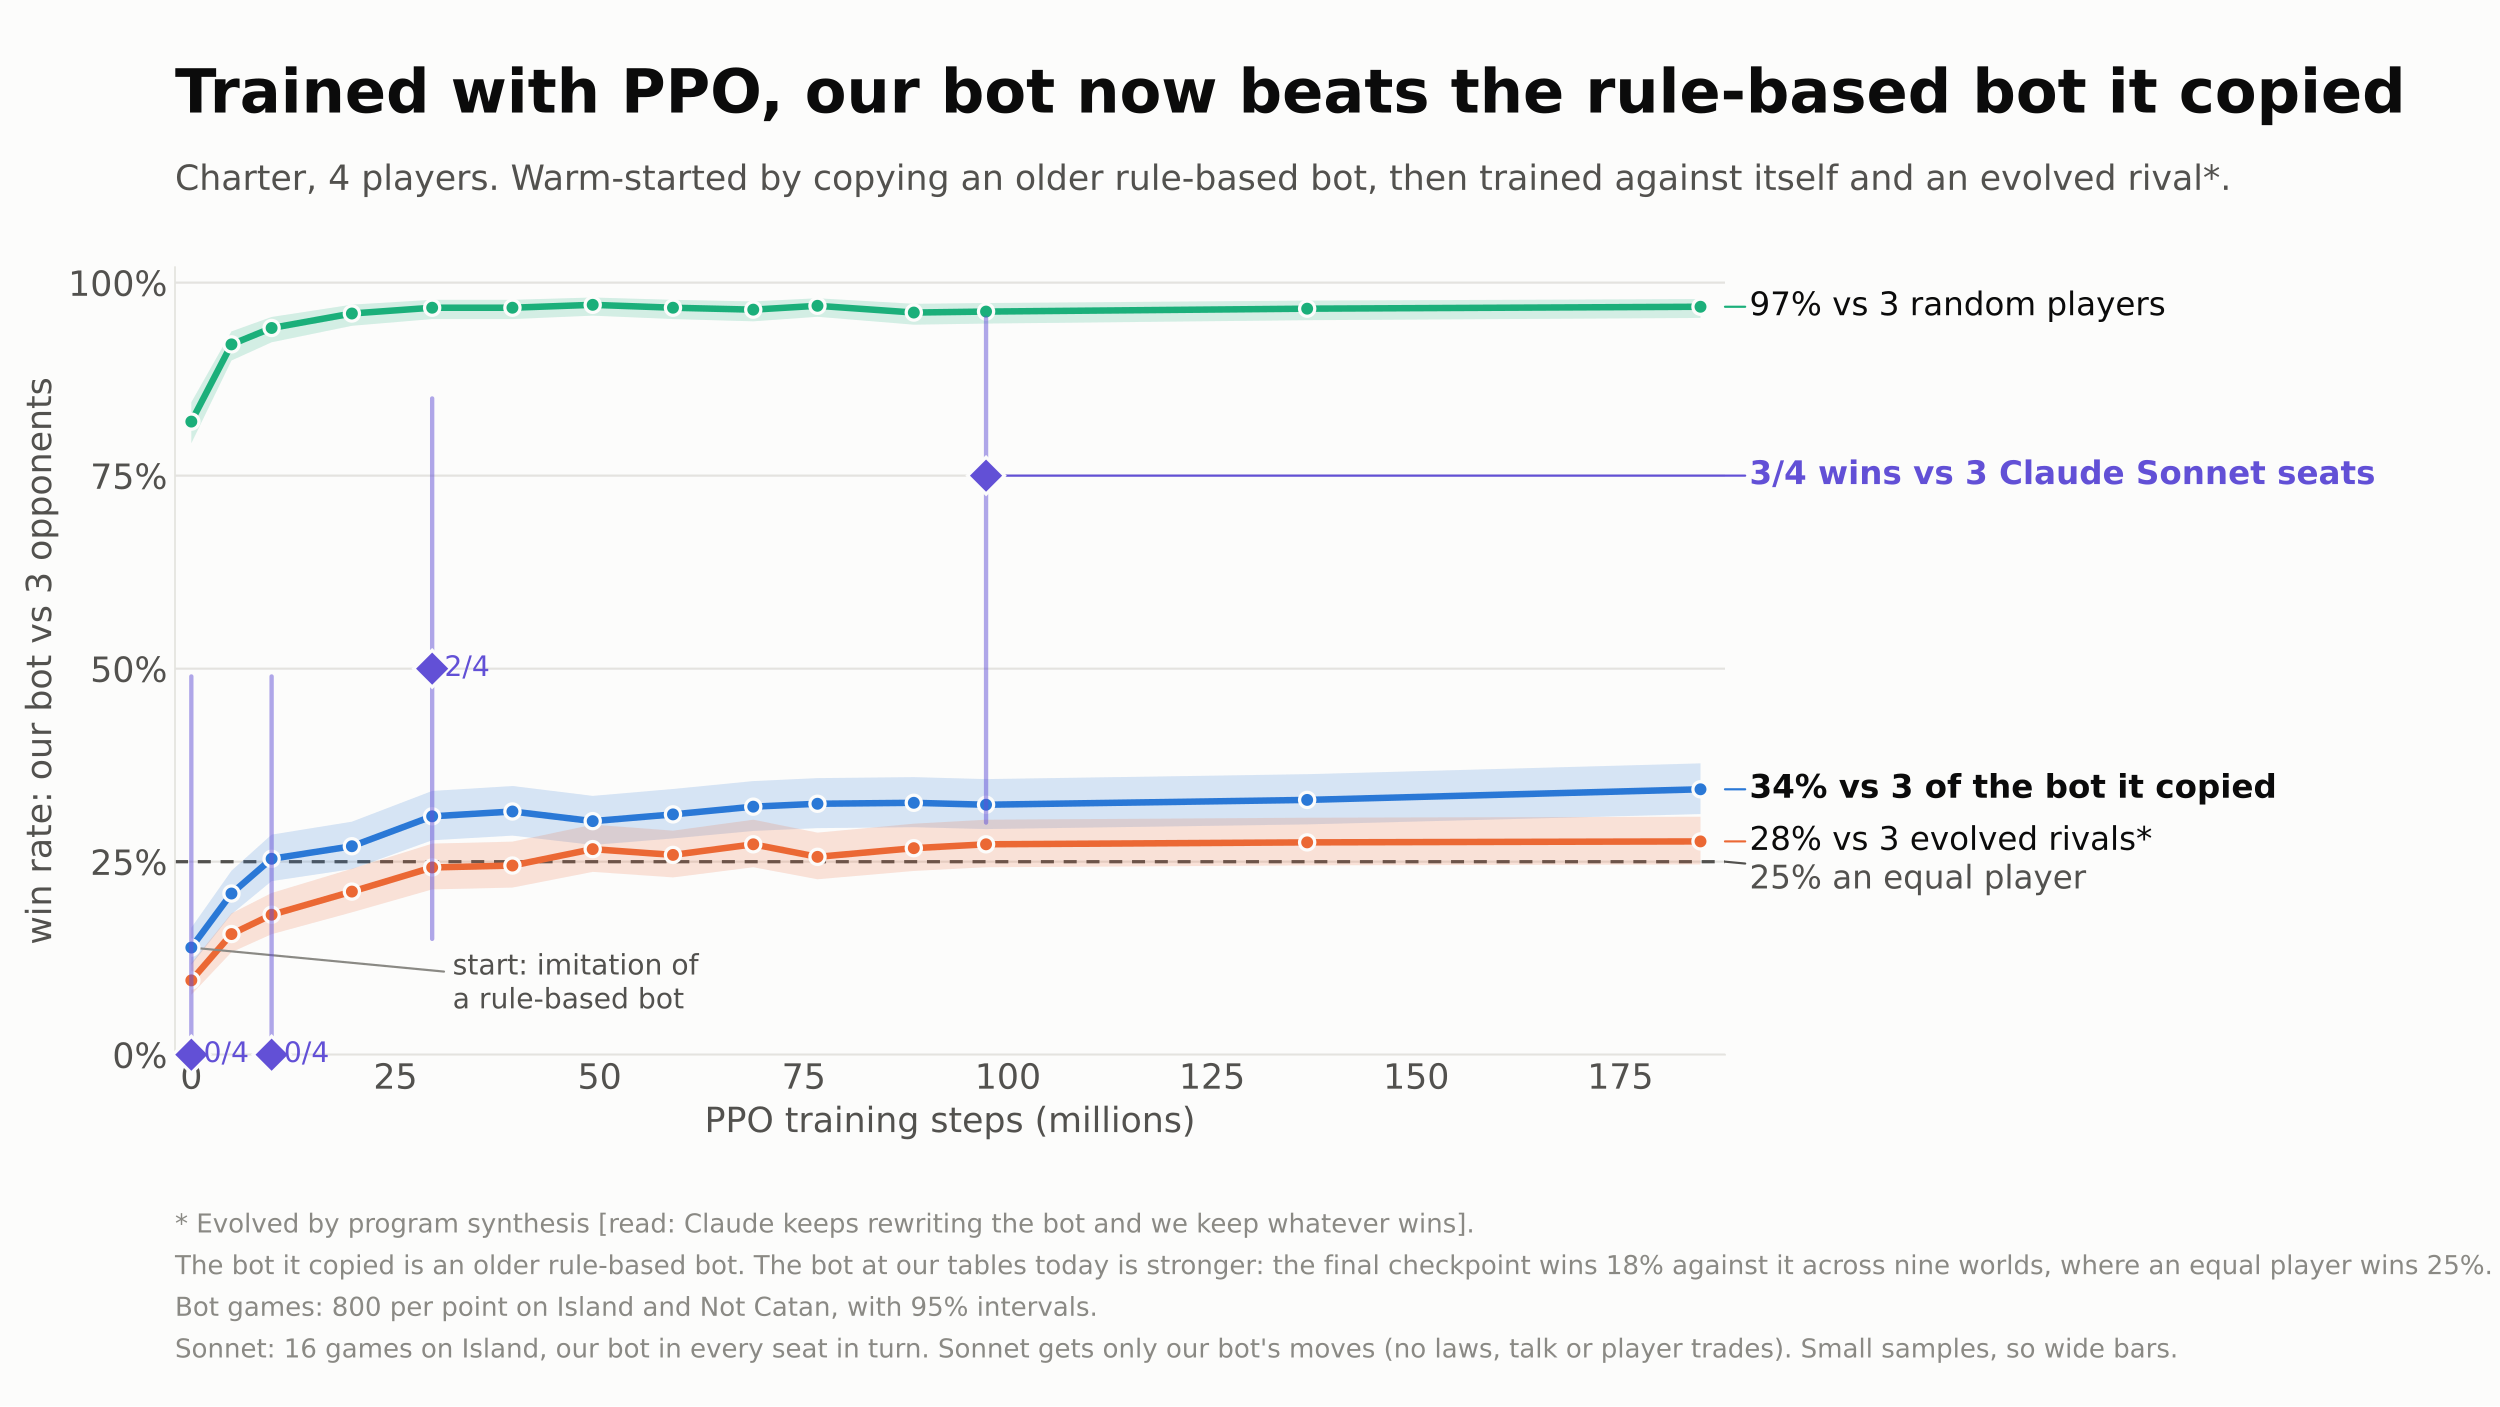
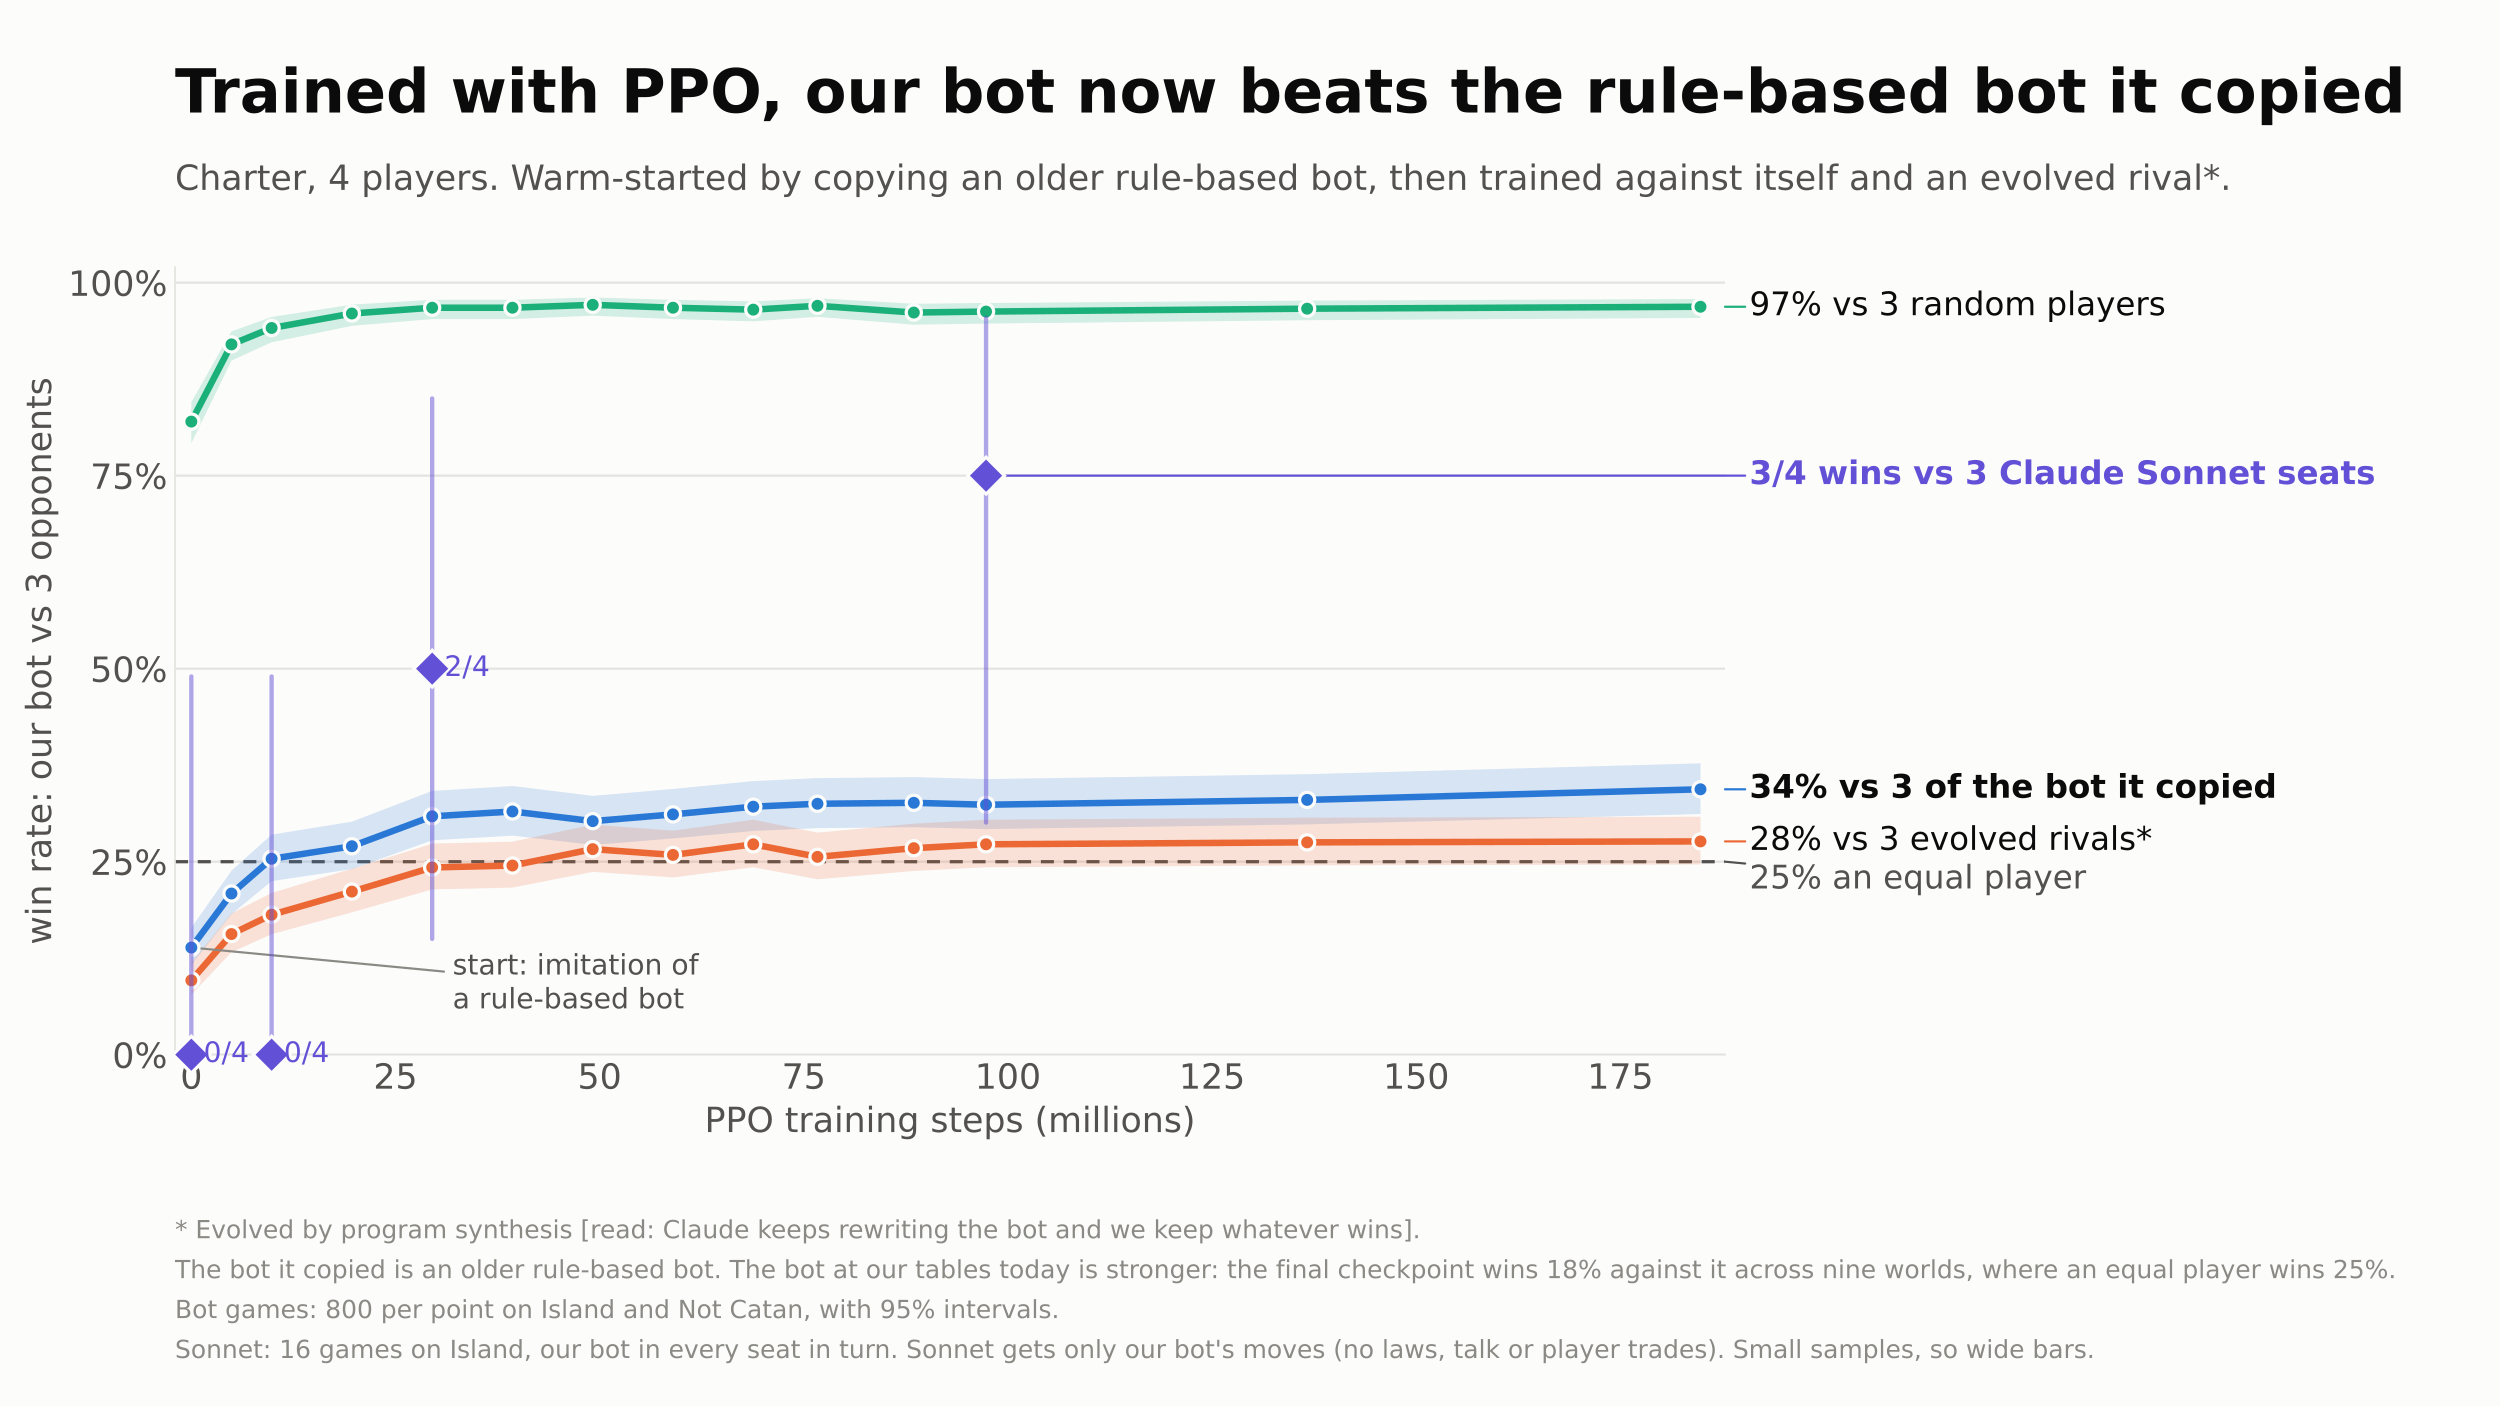
<svg xmlns="http://www.w3.org/2000/svg" xmlns:xlink="http://www.w3.org/1999/xlink" width="1152pt" height="648pt" viewBox="0 0 1152 648" version="1.1">
  <defs>
    <style type="text/css">*{stroke-linejoin: round; stroke-linecap: butt}</style>
  </defs>
  <g id="figure_1">
    <g id="patch_1">
      <path d="M 0 648  L 1152 648  L 1152 0  L 0 0  z " style="fill: #fcfcfb" />
    </g>
    <g id="axes_1">
      <g id="patch_2">
        <path d="M 80.64 486  L 794.88 486  L 794.88 123.12  L 80.64 123.12  z " style="fill: #fcfcfb" />
      </g>
      <g id="matplotlib.axis_1">
        <g id="xtick_1">
          <g id="line2d_1" />
          <g id="text_1">
            <text style="font-size: 16px; font-family: 'DejaVu Sans'; text-anchor: middle; fill: #52514e" x="88.166" y="501.656" transform="rotate(-0 88.16578 501.6562)">0</text>
          </g>
        </g>
        <g id="xtick_2">
          <g id="line2d_2" />
          <g id="text_2">
            <text style="font-size: 16px; font-family: 'DejaVu Sans'; text-anchor: middle; fill: #52514e" x="182.238" y="501.656" transform="rotate(-0 182.238 501.6562)">25</text>
          </g>
        </g>
        <g id="xtick_3">
          <g id="line2d_3" />
          <g id="text_3">
            <text style="font-size: 16px; font-family: 'DejaVu Sans'; text-anchor: middle; fill: #52514e" x="276.31" y="501.656" transform="rotate(-0 276.3103 501.6562)">50</text>
          </g>
        </g>
        <g id="xtick_4">
          <g id="line2d_4" />
          <g id="text_4">
            <text style="font-size: 16px; font-family: 'DejaVu Sans'; text-anchor: middle; fill: #52514e" x="370.383" y="501.656" transform="rotate(-0 370.3826 501.6562)">75</text>
          </g>
        </g>
        <g id="xtick_5">
          <g id="line2d_5" />
          <g id="text_5">
            <text style="font-size: 16px; font-family: 'DejaVu Sans'; text-anchor: middle; fill: #52514e" x="464.455" y="501.656" transform="rotate(-0 464.4549 501.6562)">100</text>
          </g>
        </g>
        <g id="xtick_6">
          <g id="line2d_6" />
          <g id="text_6">
            <text style="font-size: 16px; font-family: 'DejaVu Sans'; text-anchor: middle; fill: #52514e" x="558.527" y="501.656" transform="rotate(-0 558.5271 501.6562)">125</text>
          </g>
        </g>
        <g id="xtick_7">
          <g id="line2d_7" />
          <g id="text_7">
            <text style="font-size: 16px; font-family: 'DejaVu Sans'; text-anchor: middle; fill: #52514e" x="652.599" y="501.656" transform="rotate(-0 652.5994 501.6562)">150</text>
          </g>
        </g>
        <g id="xtick_8">
          <g id="line2d_8" />
          <g id="text_8">
            <text style="font-size: 16px; font-family: 'DejaVu Sans'; text-anchor: middle; fill: #52514e" x="746.672" y="501.656" transform="rotate(-0 746.6717 501.6562)">175</text>
          </g>
        </g>
        <g id="text_9">
          <text style="font-size: 16px; font-family: 'DejaVu Sans'; text-anchor: middle; fill: #52514e" x="437.76" y="521.658" transform="rotate(-0 437.76 521.6575)">PPO training steps (millions)</text>
        </g>
      </g>
      <g id="matplotlib.axis_2">
        <g id="ytick_1">
          <g id="line2d_9">
-             <path d="M 80.64 486  L 794.88 486  " clip-path="url(#p8d215292ac)" style="fill: none; stroke: #e4e3df; stroke-linecap: square" />
+             <path d="M 80.64 486  L 794.88 486  " clip-path="url(#pec216135b3)" style="fill: none; stroke: #e4e3df; stroke-linecap: square" />
          </g>
          <g id="line2d_10" />
          <g id="text_10">
            <text style="font-size: 16px; font-family: 'DejaVu Sans'; text-anchor: end; fill: #52514e" x="77.14" y="492.078" transform="rotate(-0 77.14 492.0781)">0%</text>
          </g>
        </g>
        <g id="ytick_2">
          <g id="line2d_11">
-             <path d="M 80.64 397.059  L 794.88 397.059  " clip-path="url(#p8d215292ac)" style="fill: none; stroke: #e4e3df; stroke-linecap: square" />
+             <path d="M 80.64 397.059  L 794.88 397.059  " clip-path="url(#pec216135b3)" style="fill: none; stroke: #e4e3df; stroke-linecap: square" />
          </g>
          <g id="line2d_12" />
          <g id="text_11">
            <text style="font-size: 16px; font-family: 'DejaVu Sans'; text-anchor: end; fill: #52514e" x="77.14" y="403.137" transform="rotate(-0 77.14 403.1369)">25%</text>
          </g>
        </g>
        <g id="ytick_3">
          <g id="line2d_13">
-             <path d="M 80.64 308.118  L 794.88 308.118  " clip-path="url(#p8d215292ac)" style="fill: none; stroke: #e4e3df; stroke-linecap: square" />
+             <path d="M 80.64 308.118  L 794.88 308.118  " clip-path="url(#pec216135b3)" style="fill: none; stroke: #e4e3df; stroke-linecap: square" />
          </g>
          <g id="line2d_14" />
          <g id="text_12">
            <text style="font-size: 16px; font-family: 'DejaVu Sans'; text-anchor: end; fill: #52514e" x="77.14" y="314.196" transform="rotate(-0 77.14 314.1958)">50%</text>
          </g>
        </g>
        <g id="ytick_4">
          <g id="line2d_15">
-             <path d="M 80.64 219.176  L 794.88 219.176  " clip-path="url(#p8d215292ac)" style="fill: none; stroke: #e4e3df; stroke-linecap: square" />
+             <path d="M 80.64 219.176  L 794.88 219.176  " clip-path="url(#pec216135b3)" style="fill: none; stroke: #e4e3df; stroke-linecap: square" />
          </g>
          <g id="line2d_16" />
          <g id="text_13">
            <text style="font-size: 16px; font-family: 'DejaVu Sans'; text-anchor: end; fill: #52514e" x="77.14" y="225.255" transform="rotate(-0 77.14 225.2546)">75%</text>
          </g>
        </g>
        <g id="ytick_5">
          <g id="line2d_17">
-             <path d="M 80.64 130.235  L 794.88 130.235  " clip-path="url(#p8d215292ac)" style="fill: none; stroke: #e4e3df; stroke-linecap: square" />
+             <path d="M 80.64 130.235  L 794.88 130.235  " clip-path="url(#pec216135b3)" style="fill: none; stroke: #e4e3df; stroke-linecap: square" />
          </g>
          <g id="line2d_18" />
          <g id="text_14">
            <text style="font-size: 16px; font-family: 'DejaVu Sans'; text-anchor: end; fill: #52514e" x="77.14" y="136.313" transform="rotate(-0 77.14 136.3134)">100%</text>
          </g>
        </g>
        <g id="text_15">
          <text style="font-size: 16px; font-family: 'DejaVu Sans'; text-anchor: middle; fill: #52514e" x="23.554" y="304.56" transform="rotate(-90 23.55375 304.56)">win rate: our bot vs 3 opponents</text>
        </g>
      </g>
      <g id="line2d_19">
-         <path d="M 80.64 397.059  L 794.88 397.059  " clip-path="url(#p8d215292ac)" style="fill: none; stroke-dasharray: 6,4.5; stroke-dashoffset: 0; stroke: #52514e; stroke-width: 1.5" />
+         <path d="M 80.64 397.059  L 794.88 397.059  " clip-path="url(#pec216135b3)" style="fill: none; stroke-dasharray: 6,4.5; stroke-dashoffset: 0; stroke: #52514e; stroke-width: 1.5" />
      </g>
      <g id="FillBetweenPolyCollection_1">
        <defs>
-           <path id="m9e0a446253" d="M 88.166 -462.647  L 88.166 -443.719  L 106.661 -481.879  L 125.157 -490.281  L 162.147 -497.87  L 199.138 -500.975  L 236.129 -500.975  L 273.119 -502.548  L 310.11 -500.975  L 347.101 -499.934  L 376.693 -502.022  L 421.082 -498.384  L 454.374 -498.899  L 602.337 -500.453  L 783.591 -501.497  L 783.591 -510.203  L 783.591 -510.203  L 602.337 -509.476  L 454.374 -508.375  L 421.082 -508.006  L 376.693 -510.564  L 347.101 -509.111  L 310.11 -509.84  L 273.119 -510.922  L 236.129 -509.84  L 199.138 -509.84  L 162.147 -507.635  L 125.157 -501.945  L 106.661 -495.3  L 88.166 -462.647  z " />
-         </defs>
-         <g clip-path="url(#p8d215292ac)">
-           <use xlink:href="#m9e0a446253" x="0" y="648" style="fill: #1baf7a; fill-opacity: 0.18" />
+           <path id="m3abf501660" d="M 88.166 -462.647  L 88.166 -443.719  L 106.661 -481.879  L 125.157 -490.281  L 162.147 -497.87  L 199.138 -500.975  L 236.129 -500.975  L 273.119 -502.548  L 310.11 -500.975  L 347.101 -499.934  L 376.693 -502.022  L 421.082 -498.384  L 454.374 -498.899  L 602.337 -500.453  L 783.591 -501.497  L 783.591 -510.203  L 783.591 -510.203  L 602.337 -509.476  L 454.374 -508.375  L 421.082 -508.006  L 376.693 -510.564  L 347.101 -509.111  L 310.11 -509.84  L 273.119 -510.922  L 236.129 -509.84  L 199.138 -509.84  L 162.147 -507.635  L 125.157 -501.945  L 106.661 -495.3  L 88.166 -462.647  z " />
+         </defs>
+         <g clip-path="url(#pec216135b3)">
+           <use xlink:href="#m3abf501660" x="0" y="648" style="fill: #1baf7a; fill-opacity: 0.18" />
        </g>
      </g>
      <g id="FillBetweenPolyCollection_2">
        <defs>
-           <path id="m468aaa890d" d="M 88.166 -220.501  L 88.166 -203.453  L 106.661 -226.753  L 125.157 -241.983  L 162.147 -247.522  L 199.138 -260.801  L 236.129 -262.952  L 273.119 -258.652  L 310.11 -261.661  L 347.101 -265.105  L 376.693 -266.398  L 421.082 -266.829  L 454.374 -265.967  L 602.337 -268.123  L 783.591 -272.875  L 783.591 -296.244  L 783.591 -296.244  L 602.337 -291.26  L 454.374 -288.99  L 421.082 -289.898  L 376.693 -289.444  L 347.101 -288.082  L 310.11 -284.444  L 273.119 -281.257  L 236.129 -285.809  L 199.138 -283.534  L 162.147 -269.373  L 125.157 -263.405  L 106.661 -246.769  L 88.166 -220.501  z " />
-         </defs>
-         <g clip-path="url(#p8d215292ac)">
-           <use xlink:href="#m468aaa890d" x="0" y="648" style="fill: #2a78d6; fill-opacity: 0.18" />
+           <path id="m915a6c3b47" d="M 88.166 -220.501  L 88.166 -203.453  L 106.661 -226.753  L 125.157 -241.983  L 162.147 -247.522  L 199.138 -260.801  L 236.129 -262.952  L 273.119 -258.652  L 310.11 -261.661  L 347.101 -265.105  L 376.693 -266.398  L 421.082 -266.829  L 454.374 -265.967  L 602.337 -268.123  L 783.591 -272.875  L 783.591 -296.244  L 783.591 -296.244  L 602.337 -291.26  L 454.374 -288.99  L 421.082 -289.898  L 376.693 -289.444  L 347.101 -288.082  L 310.11 -284.444  L 273.119 -281.257  L 236.129 -285.809  L 199.138 -283.534  L 162.147 -269.373  L 125.157 -263.405  L 106.661 -246.769  L 88.166 -220.501  z " />
+         </defs>
+         <g clip-path="url(#pec216135b3)">
+           <use xlink:href="#m915a6c3b47" x="0" y="648" style="fill: #2a78d6; fill-opacity: 0.18" />
        </g>
      </g>
      <g id="FillBetweenPolyCollection_3">
        <defs>
-           <path id="mefa126a71b" d="M 88.166 -204.215  L 88.166 -189.643  L 106.661 -209.224  L 125.157 -217.534  L 162.147 -227.595  L 199.138 -238.161  L 236.129 -239.009  L 273.119 -246.242  L 310.11 -243.685  L 347.101 -248.375  L 376.693 -242.834  L 421.082 -246.668  L 454.374 -248.375  L 602.337 -249.229  L 783.591 -249.657  L 783.591 -271.664  L 783.591 -271.664  L 602.337 -271.206  L 454.374 -270.29  L 421.082 -268.456  L 376.693 -264.324  L 347.101 -270.29  L 310.11 -265.243  L 273.119 -267.998  L 236.129 -260.182  L 199.138 -259.261  L 162.147 -247.697  L 125.157 -236.514  L 106.661 -227.122  L 88.166 -204.215  z " />
-         </defs>
-         <g clip-path="url(#p8d215292ac)">
-           <use xlink:href="#mefa126a71b" x="0" y="648" style="fill: #eb6834; fill-opacity: 0.18" />
+           <path id="mf832deb69e" d="M 88.166 -204.215  L 88.166 -189.643  L 106.661 -209.224  L 125.157 -217.534  L 162.147 -227.595  L 199.138 -238.161  L 236.129 -239.009  L 273.119 -246.242  L 310.11 -243.685  L 347.101 -248.375  L 376.693 -242.834  L 421.082 -246.668  L 454.374 -248.375  L 602.337 -249.229  L 783.591 -249.657  L 783.591 -271.664  L 783.591 -271.664  L 602.337 -271.206  L 454.374 -270.29  L 421.082 -268.456  L 376.693 -264.324  L 347.101 -270.29  L 310.11 -265.243  L 273.119 -267.998  L 236.129 -260.182  L 199.138 -259.261  L 162.147 -247.697  L 125.157 -236.514  L 106.661 -227.122  L 88.166 -204.215  z " />
+         </defs>
+         <g clip-path="url(#pec216135b3)">
+           <use xlink:href="#mf832deb69e" x="0" y="648" style="fill: #eb6834; fill-opacity: 0.18" />
        </g>
      </g>
      <g id="patch_3">
        <path d="M 80.64 486  L 80.64 123.12  " style="fill: none; stroke: #e4e3df; stroke-width: 0.8; stroke-linejoin: miter; stroke-linecap: square" />
      </g>
      <g id="patch_4">
        <path d="M 80.64 486  L 794.88 486  " style="fill: none; stroke: #e4e3df; stroke-width: 0.8; stroke-linejoin: miter; stroke-linecap: square" />
      </g>
      <g id="line2d_20">
-         <path d="M 88.166 194.273  L 106.661 158.696  L 125.157 151.136  L 162.147 144.466  L 199.138 141.798  L 236.129 141.798  L 273.119 140.464  L 310.11 141.798  L 347.101 142.687  L 376.693 140.908  L 421.082 144.021  L 454.374 143.576  L 602.337 142.242  L 783.591 141.353  " clip-path="url(#p8d215292ac)" style="fill: none; stroke: #1baf7a; stroke-width: 3; stroke-linecap: round" />
+         <path d="M 88.166 194.273  L 106.661 158.696  L 125.157 151.136  L 162.147 144.466  L 199.138 141.798  L 236.129 141.798  L 273.119 140.464  L 310.11 141.798  L 347.101 142.687  L 376.693 140.908  L 421.082 144.021  L 454.374 143.576  L 602.337 142.242  L 783.591 141.353  " clip-path="url(#pec216135b3)" style="fill: none; stroke: #1baf7a; stroke-width: 3; stroke-linecap: round" />
      </g>
      <g id="line2d_21">
-         <path d="M 88.166 436.638  L 106.661 411.734  L 125.157 395.725  L 162.147 389.944  L 199.138 376.158  L 236.129 373.934  L 273.119 378.381  L 310.11 375.268  L 347.101 371.711  L 376.693 370.376  L 421.082 369.932  L 454.374 370.821  L 602.337 368.598  L 783.591 363.706  " clip-path="url(#p8d215292ac)" style="fill: none; stroke: #2a78d6; stroke-width: 3; stroke-linecap: round" />
+         <path d="M 88.166 436.638  L 106.661 411.734  L 125.157 395.725  L 162.147 389.944  L 199.138 376.158  L 236.129 373.934  L 273.119 378.381  L 310.11 375.268  L 347.101 371.711  L 376.693 370.376  L 421.082 369.932  L 454.374 370.821  L 602.337 368.598  L 783.591 363.706  " clip-path="url(#pec216135b3)" style="fill: none; stroke: #2a78d6; stroke-width: 3; stroke-linecap: round" />
      </g>
      <g id="line2d_22">
-         <path d="M 88.166 451.758  L 106.661 430.412  L 125.157 421.518  L 162.147 410.845  L 199.138 399.727  L 236.129 398.838  L 273.119 391.278  L 310.11 393.946  L 347.101 389.054  L 376.693 394.835  L 421.082 390.833  L 454.374 389.054  L 602.337 388.165  L 783.591 387.72  " clip-path="url(#p8d215292ac)" style="fill: none; stroke: #eb6834; stroke-width: 3; stroke-linecap: round" />
+         <path d="M 88.166 451.758  L 106.661 430.412  L 125.157 421.518  L 162.147 410.845  L 199.138 399.727  L 236.129 398.838  L 273.119 391.278  L 310.11 393.946  L 347.101 389.054  L 376.693 394.835  L 421.082 390.833  L 454.374 389.054  L 602.337 388.165  L 783.591 387.72  " clip-path="url(#pec216135b3)" style="fill: none; stroke: #eb6834; stroke-width: 3; stroke-linecap: round" />
      </g>
      <g id="patch_5">
        <path d="M 804.166 141.353  Q 799.523 141.353 794.88 141.353  " style="fill: none; stroke: #1baf7a; stroke-linecap: round" />
      </g>
      <g id="text_16">
        <text style="font-size: 15px; font-family: 'DejaVu Sans'; text-anchor: start; fill: #0b0b0b" x="806.169" y="145.25" transform="rotate(-0 806.1687 145.25)">97%  vs 3 random players</text>
      </g>
      <g id="patch_6">
        <path d="M 804.172 219.176  Q 632.095 219.176 460.018 219.176  " style="fill: none; stroke: #6250d6; stroke-linecap: round" />
      </g>
      <g id="text_17">
        <text style="font-weight: 700; font-size: 15px; font-family: 'DejaVu Sans'; text-anchor: start; fill: #6250d6" x="806.169" y="223.074" transform="rotate(-0 806.1687 223.0735)">3/4 wins vs 3 Claude Sonnet seats</text>
      </g>
      <g id="patch_7">
        <path d="M 804.172 363.706  Q 799.526 363.706 794.88 363.706  " style="fill: none; stroke: #2a78d6; stroke-linecap: round" />
      </g>
      <g id="text_18">
        <text style="font-weight: 700; font-size: 15px; font-family: 'DejaVu Sans'; text-anchor: start; fill: #0b0b0b" x="806.169" y="367.603" transform="rotate(-0 806.1687 367.603)">34%  vs 3 of the bot it copied</text>
      </g>
      <g id="patch_8">
        <path d="M 804.17 387.72  Q 799.525 387.72 794.88 387.72  " style="fill: none; stroke: #eb6834; stroke-linecap: round" />
      </g>
      <g id="text_19">
        <text style="font-size: 15px; font-family: 'DejaVu Sans'; text-anchor: start; fill: #0b0b0b" x="806.169" y="391.617" transform="rotate(-0 806.1687 391.6171)">28%  vs 3 evolved rivals*</text>
      </g>
      <g id="patch_9">
        <path d="M 804.171 397.919  Q 799.525 397.489 794.88 397.059  " style="fill: none; stroke: #52514e; stroke-linecap: round" />
      </g>
      <g id="text_20">
        <text style="font-size: 15px; font-family: 'DejaVu Sans'; text-anchor: start; fill: #52514e" x="806.169" y="409.405" transform="rotate(-0 806.1687 409.4053)">25%  an equal player</text>
      </g>
      <g id="patch_10">
        <path d="M 204.59 447.709  Q 147.374 442.268 90.159 436.827  " style="fill: none; stroke: #8a8984; stroke-linecap: round" />
      </g>
      <g id="text_21">
        <text style="font-size: 13px; font-family: 'DejaVu Sans'; fill: #52514e" transform="translate(208.5783 449.0506)">start: imitation of</text>
        <text style="font-size: 13px; font-family: 'DejaVu Sans'; fill: #52514e" transform="translate(208.5783 464.6541)">a rule-based bot</text>
      </g>
      <g id="line2d_23">
        <defs>
-           <path id="mc0739b5382" d="M 0 3.5  C 0.928 3.5 1.819 3.131 2.475 2.475  C 3.131 1.819 3.5 0.928 3.5 0  C 3.5 -0.928 3.131 -1.819 2.475 -2.475  C 1.819 -3.131 0.928 -3.5 0 -3.5  C -0.928 -3.5 -1.819 -3.131 -2.475 -2.475  C -3.131 -1.819 -3.5 -0.928 -3.5 0  C -3.5 0.928 -3.131 1.819 -2.475 2.475  C -1.819 3.131 -0.928 3.5 0 3.5  z " style="stroke: #fcfcfb; stroke-width: 1.5" />
-         </defs>
-         <g clip-path="url(#p8d215292ac)">
-           <use xlink:href="#mc0739b5382" x="88.166" y="194.273" style="fill: #1baf7a; stroke: #fcfcfb; stroke-width: 1.5" />
-           <use xlink:href="#mc0739b5382" x="106.661" y="158.696" style="fill: #1baf7a; stroke: #fcfcfb; stroke-width: 1.5" />
-           <use xlink:href="#mc0739b5382" x="125.157" y="151.136" style="fill: #1baf7a; stroke: #fcfcfb; stroke-width: 1.5" />
-           <use xlink:href="#mc0739b5382" x="162.147" y="144.466" style="fill: #1baf7a; stroke: #fcfcfb; stroke-width: 1.5" />
-           <use xlink:href="#mc0739b5382" x="199.138" y="141.798" style="fill: #1baf7a; stroke: #fcfcfb; stroke-width: 1.5" />
-           <use xlink:href="#mc0739b5382" x="236.129" y="141.798" style="fill: #1baf7a; stroke: #fcfcfb; stroke-width: 1.5" />
-           <use xlink:href="#mc0739b5382" x="273.119" y="140.464" style="fill: #1baf7a; stroke: #fcfcfb; stroke-width: 1.5" />
-           <use xlink:href="#mc0739b5382" x="310.11" y="141.798" style="fill: #1baf7a; stroke: #fcfcfb; stroke-width: 1.5" />
-           <use xlink:href="#mc0739b5382" x="347.101" y="142.687" style="fill: #1baf7a; stroke: #fcfcfb; stroke-width: 1.5" />
-           <use xlink:href="#mc0739b5382" x="376.693" y="140.908" style="fill: #1baf7a; stroke: #fcfcfb; stroke-width: 1.5" />
-           <use xlink:href="#mc0739b5382" x="421.082" y="144.021" style="fill: #1baf7a; stroke: #fcfcfb; stroke-width: 1.5" />
-           <use xlink:href="#mc0739b5382" x="454.374" y="143.576" style="fill: #1baf7a; stroke: #fcfcfb; stroke-width: 1.5" />
-           <use xlink:href="#mc0739b5382" x="602.337" y="142.242" style="fill: #1baf7a; stroke: #fcfcfb; stroke-width: 1.5" />
-           <use xlink:href="#mc0739b5382" x="783.591" y="141.353" style="fill: #1baf7a; stroke: #fcfcfb; stroke-width: 1.5" />
+           <path id="m21d35f29ad" d="M 0 3.5  C 0.928 3.5 1.819 3.131 2.475 2.475  C 3.131 1.819 3.5 0.928 3.5 0  C 3.5 -0.928 3.131 -1.819 2.475 -2.475  C 1.819 -3.131 0.928 -3.5 0 -3.5  C -0.928 -3.5 -1.819 -3.131 -2.475 -2.475  C -3.131 -1.819 -3.5 -0.928 -3.5 0  C -3.5 0.928 -3.131 1.819 -2.475 2.475  C -1.819 3.131 -0.928 3.5 0 3.5  z " style="stroke: #fcfcfb; stroke-width: 1.5" />
+         </defs>
+         <g clip-path="url(#pec216135b3)">
+           <use xlink:href="#m21d35f29ad" x="88.166" y="194.273" style="fill: #1baf7a; stroke: #fcfcfb; stroke-width: 1.5" />
+           <use xlink:href="#m21d35f29ad" x="106.661" y="158.696" style="fill: #1baf7a; stroke: #fcfcfb; stroke-width: 1.5" />
+           <use xlink:href="#m21d35f29ad" x="125.157" y="151.136" style="fill: #1baf7a; stroke: #fcfcfb; stroke-width: 1.5" />
+           <use xlink:href="#m21d35f29ad" x="162.147" y="144.466" style="fill: #1baf7a; stroke: #fcfcfb; stroke-width: 1.5" />
+           <use xlink:href="#m21d35f29ad" x="199.138" y="141.798" style="fill: #1baf7a; stroke: #fcfcfb; stroke-width: 1.5" />
+           <use xlink:href="#m21d35f29ad" x="236.129" y="141.798" style="fill: #1baf7a; stroke: #fcfcfb; stroke-width: 1.5" />
+           <use xlink:href="#m21d35f29ad" x="273.119" y="140.464" style="fill: #1baf7a; stroke: #fcfcfb; stroke-width: 1.5" />
+           <use xlink:href="#m21d35f29ad" x="310.11" y="141.798" style="fill: #1baf7a; stroke: #fcfcfb; stroke-width: 1.5" />
+           <use xlink:href="#m21d35f29ad" x="347.101" y="142.687" style="fill: #1baf7a; stroke: #fcfcfb; stroke-width: 1.5" />
+           <use xlink:href="#m21d35f29ad" x="376.693" y="140.908" style="fill: #1baf7a; stroke: #fcfcfb; stroke-width: 1.5" />
+           <use xlink:href="#m21d35f29ad" x="421.082" y="144.021" style="fill: #1baf7a; stroke: #fcfcfb; stroke-width: 1.5" />
+           <use xlink:href="#m21d35f29ad" x="454.374" y="143.576" style="fill: #1baf7a; stroke: #fcfcfb; stroke-width: 1.5" />
+           <use xlink:href="#m21d35f29ad" x="602.337" y="142.242" style="fill: #1baf7a; stroke: #fcfcfb; stroke-width: 1.5" />
+           <use xlink:href="#m21d35f29ad" x="783.591" y="141.353" style="fill: #1baf7a; stroke: #fcfcfb; stroke-width: 1.5" />
        </g>
      </g>
      <g id="line2d_24">
        <defs>
-           <path id="m071f4f8ba7" d="M 0 3.5  C 0.928 3.5 1.819 3.131 2.475 2.475  C 3.131 1.819 3.5 0.928 3.5 0  C 3.5 -0.928 3.131 -1.819 2.475 -2.475  C 1.819 -3.131 0.928 -3.5 0 -3.5  C -0.928 -3.5 -1.819 -3.131 -2.475 -2.475  C -3.131 -1.819 -3.5 -0.928 -3.5 0  C -3.5 0.928 -3.131 1.819 -2.475 2.475  C -1.819 3.131 -0.928 3.5 0 3.5  z " style="stroke: #fcfcfb; stroke-width: 1.5" />
-         </defs>
-         <g clip-path="url(#p8d215292ac)">
-           <use xlink:href="#m071f4f8ba7" x="88.166" y="436.638" style="fill: #2a78d6; stroke: #fcfcfb; stroke-width: 1.5" />
-           <use xlink:href="#m071f4f8ba7" x="106.661" y="411.734" style="fill: #2a78d6; stroke: #fcfcfb; stroke-width: 1.5" />
-           <use xlink:href="#m071f4f8ba7" x="125.157" y="395.725" style="fill: #2a78d6; stroke: #fcfcfb; stroke-width: 1.5" />
-           <use xlink:href="#m071f4f8ba7" x="162.147" y="389.944" style="fill: #2a78d6; stroke: #fcfcfb; stroke-width: 1.5" />
-           <use xlink:href="#m071f4f8ba7" x="199.138" y="376.158" style="fill: #2a78d6; stroke: #fcfcfb; stroke-width: 1.5" />
-           <use xlink:href="#m071f4f8ba7" x="236.129" y="373.934" style="fill: #2a78d6; stroke: #fcfcfb; stroke-width: 1.5" />
-           <use xlink:href="#m071f4f8ba7" x="273.119" y="378.381" style="fill: #2a78d6; stroke: #fcfcfb; stroke-width: 1.5" />
-           <use xlink:href="#m071f4f8ba7" x="310.11" y="375.268" style="fill: #2a78d6; stroke: #fcfcfb; stroke-width: 1.5" />
-           <use xlink:href="#m071f4f8ba7" x="347.101" y="371.711" style="fill: #2a78d6; stroke: #fcfcfb; stroke-width: 1.5" />
-           <use xlink:href="#m071f4f8ba7" x="376.693" y="370.376" style="fill: #2a78d6; stroke: #fcfcfb; stroke-width: 1.5" />
-           <use xlink:href="#m071f4f8ba7" x="421.082" y="369.932" style="fill: #2a78d6; stroke: #fcfcfb; stroke-width: 1.5" />
-           <use xlink:href="#m071f4f8ba7" x="454.374" y="370.821" style="fill: #2a78d6; stroke: #fcfcfb; stroke-width: 1.5" />
-           <use xlink:href="#m071f4f8ba7" x="602.337" y="368.598" style="fill: #2a78d6; stroke: #fcfcfb; stroke-width: 1.5" />
-           <use xlink:href="#m071f4f8ba7" x="783.591" y="363.706" style="fill: #2a78d6; stroke: #fcfcfb; stroke-width: 1.5" />
+           <path id="me37e20f7c5" d="M 0 3.5  C 0.928 3.5 1.819 3.131 2.475 2.475  C 3.131 1.819 3.5 0.928 3.5 0  C 3.5 -0.928 3.131 -1.819 2.475 -2.475  C 1.819 -3.131 0.928 -3.5 0 -3.5  C -0.928 -3.5 -1.819 -3.131 -2.475 -2.475  C -3.131 -1.819 -3.5 -0.928 -3.5 0  C -3.5 0.928 -3.131 1.819 -2.475 2.475  C -1.819 3.131 -0.928 3.5 0 3.5  z " style="stroke: #fcfcfb; stroke-width: 1.5" />
+         </defs>
+         <g clip-path="url(#pec216135b3)">
+           <use xlink:href="#me37e20f7c5" x="88.166" y="436.638" style="fill: #2a78d6; stroke: #fcfcfb; stroke-width: 1.5" />
+           <use xlink:href="#me37e20f7c5" x="106.661" y="411.734" style="fill: #2a78d6; stroke: #fcfcfb; stroke-width: 1.5" />
+           <use xlink:href="#me37e20f7c5" x="125.157" y="395.725" style="fill: #2a78d6; stroke: #fcfcfb; stroke-width: 1.5" />
+           <use xlink:href="#me37e20f7c5" x="162.147" y="389.944" style="fill: #2a78d6; stroke: #fcfcfb; stroke-width: 1.5" />
+           <use xlink:href="#me37e20f7c5" x="199.138" y="376.158" style="fill: #2a78d6; stroke: #fcfcfb; stroke-width: 1.5" />
+           <use xlink:href="#me37e20f7c5" x="236.129" y="373.934" style="fill: #2a78d6; stroke: #fcfcfb; stroke-width: 1.5" />
+           <use xlink:href="#me37e20f7c5" x="273.119" y="378.381" style="fill: #2a78d6; stroke: #fcfcfb; stroke-width: 1.5" />
+           <use xlink:href="#me37e20f7c5" x="310.11" y="375.268" style="fill: #2a78d6; stroke: #fcfcfb; stroke-width: 1.5" />
+           <use xlink:href="#me37e20f7c5" x="347.101" y="371.711" style="fill: #2a78d6; stroke: #fcfcfb; stroke-width: 1.5" />
+           <use xlink:href="#me37e20f7c5" x="376.693" y="370.376" style="fill: #2a78d6; stroke: #fcfcfb; stroke-width: 1.5" />
+           <use xlink:href="#me37e20f7c5" x="421.082" y="369.932" style="fill: #2a78d6; stroke: #fcfcfb; stroke-width: 1.5" />
+           <use xlink:href="#me37e20f7c5" x="454.374" y="370.821" style="fill: #2a78d6; stroke: #fcfcfb; stroke-width: 1.5" />
+           <use xlink:href="#me37e20f7c5" x="602.337" y="368.598" style="fill: #2a78d6; stroke: #fcfcfb; stroke-width: 1.5" />
+           <use xlink:href="#me37e20f7c5" x="783.591" y="363.706" style="fill: #2a78d6; stroke: #fcfcfb; stroke-width: 1.5" />
        </g>
      </g>
      <g id="line2d_25">
        <defs>
-           <path id="m27b08a3867" d="M 0 3.5  C 0.928 3.5 1.819 3.131 2.475 2.475  C 3.131 1.819 3.5 0.928 3.5 0  C 3.5 -0.928 3.131 -1.819 2.475 -2.475  C 1.819 -3.131 0.928 -3.5 0 -3.5  C -0.928 -3.5 -1.819 -3.131 -2.475 -2.475  C -3.131 -1.819 -3.5 -0.928 -3.5 0  C -3.5 0.928 -3.131 1.819 -2.475 2.475  C -1.819 3.131 -0.928 3.5 0 3.5  z " style="stroke: #fcfcfb; stroke-width: 1.5" />
-         </defs>
-         <g clip-path="url(#p8d215292ac)">
-           <use xlink:href="#m27b08a3867" x="88.166" y="451.758" style="fill: #eb6834; stroke: #fcfcfb; stroke-width: 1.5" />
-           <use xlink:href="#m27b08a3867" x="106.661" y="430.412" style="fill: #eb6834; stroke: #fcfcfb; stroke-width: 1.5" />
-           <use xlink:href="#m27b08a3867" x="125.157" y="421.518" style="fill: #eb6834; stroke: #fcfcfb; stroke-width: 1.5" />
-           <use xlink:href="#m27b08a3867" x="162.147" y="410.845" style="fill: #eb6834; stroke: #fcfcfb; stroke-width: 1.5" />
-           <use xlink:href="#m27b08a3867" x="199.138" y="399.727" style="fill: #eb6834; stroke: #fcfcfb; stroke-width: 1.5" />
-           <use xlink:href="#m27b08a3867" x="236.129" y="398.838" style="fill: #eb6834; stroke: #fcfcfb; stroke-width: 1.5" />
-           <use xlink:href="#m27b08a3867" x="273.119" y="391.278" style="fill: #eb6834; stroke: #fcfcfb; stroke-width: 1.5" />
-           <use xlink:href="#m27b08a3867" x="310.11" y="393.946" style="fill: #eb6834; stroke: #fcfcfb; stroke-width: 1.5" />
-           <use xlink:href="#m27b08a3867" x="347.101" y="389.054" style="fill: #eb6834; stroke: #fcfcfb; stroke-width: 1.5" />
-           <use xlink:href="#m27b08a3867" x="376.693" y="394.835" style="fill: #eb6834; stroke: #fcfcfb; stroke-width: 1.5" />
-           <use xlink:href="#m27b08a3867" x="421.082" y="390.833" style="fill: #eb6834; stroke: #fcfcfb; stroke-width: 1.5" />
-           <use xlink:href="#m27b08a3867" x="454.374" y="389.054" style="fill: #eb6834; stroke: #fcfcfb; stroke-width: 1.5" />
-           <use xlink:href="#m27b08a3867" x="602.337" y="388.165" style="fill: #eb6834; stroke: #fcfcfb; stroke-width: 1.5" />
-           <use xlink:href="#m27b08a3867" x="783.591" y="387.72" style="fill: #eb6834; stroke: #fcfcfb; stroke-width: 1.5" />
+           <path id="m83080a4ce6" d="M 0 3.5  C 0.928 3.5 1.819 3.131 2.475 2.475  C 3.131 1.819 3.5 0.928 3.5 0  C 3.5 -0.928 3.131 -1.819 2.475 -2.475  C 1.819 -3.131 0.928 -3.5 0 -3.5  C -0.928 -3.5 -1.819 -3.131 -2.475 -2.475  C -3.131 -1.819 -3.5 -0.928 -3.5 0  C -3.5 0.928 -3.131 1.819 -2.475 2.475  C -1.819 3.131 -0.928 3.5 0 3.5  z " style="stroke: #fcfcfb; stroke-width: 1.5" />
+         </defs>
+         <g clip-path="url(#pec216135b3)">
+           <use xlink:href="#m83080a4ce6" x="88.166" y="451.758" style="fill: #eb6834; stroke: #fcfcfb; stroke-width: 1.5" />
+           <use xlink:href="#m83080a4ce6" x="106.661" y="430.412" style="fill: #eb6834; stroke: #fcfcfb; stroke-width: 1.5" />
+           <use xlink:href="#m83080a4ce6" x="125.157" y="421.518" style="fill: #eb6834; stroke: #fcfcfb; stroke-width: 1.5" />
+           <use xlink:href="#m83080a4ce6" x="162.147" y="410.845" style="fill: #eb6834; stroke: #fcfcfb; stroke-width: 1.5" />
+           <use xlink:href="#m83080a4ce6" x="199.138" y="399.727" style="fill: #eb6834; stroke: #fcfcfb; stroke-width: 1.5" />
+           <use xlink:href="#m83080a4ce6" x="236.129" y="398.838" style="fill: #eb6834; stroke: #fcfcfb; stroke-width: 1.5" />
+           <use xlink:href="#m83080a4ce6" x="273.119" y="391.278" style="fill: #eb6834; stroke: #fcfcfb; stroke-width: 1.5" />
+           <use xlink:href="#m83080a4ce6" x="310.11" y="393.946" style="fill: #eb6834; stroke: #fcfcfb; stroke-width: 1.5" />
+           <use xlink:href="#m83080a4ce6" x="347.101" y="389.054" style="fill: #eb6834; stroke: #fcfcfb; stroke-width: 1.5" />
+           <use xlink:href="#m83080a4ce6" x="376.693" y="394.835" style="fill: #eb6834; stroke: #fcfcfb; stroke-width: 1.5" />
+           <use xlink:href="#m83080a4ce6" x="421.082" y="390.833" style="fill: #eb6834; stroke: #fcfcfb; stroke-width: 1.5" />
+           <use xlink:href="#m83080a4ce6" x="454.374" y="389.054" style="fill: #eb6834; stroke: #fcfcfb; stroke-width: 1.5" />
+           <use xlink:href="#m83080a4ce6" x="602.337" y="388.165" style="fill: #eb6834; stroke: #fcfcfb; stroke-width: 1.5" />
+           <use xlink:href="#m83080a4ce6" x="783.591" y="387.72" style="fill: #eb6834; stroke: #fcfcfb; stroke-width: 1.5" />
        </g>
      </g>
      <g id="line2d_26">
-         <path d="M 88.166 486  L 88.166 311.711  " clip-path="url(#p8d215292ac)" style="fill: none; stroke: #6250d6; stroke-opacity: 0.5; stroke-width: 2; stroke-linecap: round" />
+         <path d="M 88.166 486  L 88.166 311.711  " clip-path="url(#pec216135b3)" style="fill: none; stroke: #6250d6; stroke-opacity: 0.5; stroke-width: 2; stroke-linecap: round" />
      </g>
      <g id="line2d_27">
-         <path d="M 125.157 486  L 125.157 311.711  " clip-path="url(#p8d215292ac)" style="fill: none; stroke: #6250d6; stroke-opacity: 0.5; stroke-width: 2; stroke-linecap: round" />
+         <path d="M 125.157 486  L 125.157 311.711  " clip-path="url(#pec216135b3)" style="fill: none; stroke: #6250d6; stroke-opacity: 0.5; stroke-width: 2; stroke-linecap: round" />
      </g>
      <g id="line2d_28">
-         <path d="M 199.138 432.623  L 199.138 183.613  " clip-path="url(#p8d215292ac)" style="fill: none; stroke: #6250d6; stroke-opacity: 0.5; stroke-width: 2; stroke-linecap: round" />
+         <path d="M 199.138 432.623  L 199.138 183.613  " clip-path="url(#pec216135b3)" style="fill: none; stroke: #6250d6; stroke-opacity: 0.5; stroke-width: 2; stroke-linecap: round" />
      </g>
      <g id="line2d_29">
-         <path d="M 454.374 379.044  L 454.374 146.453  " clip-path="url(#p8d215292ac)" style="fill: none; stroke: #6250d6; stroke-opacity: 0.5; stroke-width: 2; stroke-linecap: round" />
+         <path d="M 454.374 379.044  L 454.374 146.453  " clip-path="url(#pec216135b3)" style="fill: none; stroke: #6250d6; stroke-opacity: 0.5; stroke-width: 2; stroke-linecap: round" />
      </g>
      <g id="line2d_30">
        <defs>
-           <path id="m3b2b335454" d="M -0 8.485  L 8.485 0  L 0 -8.485  L -8.485 -0  z " style="stroke: #fcfcfb; stroke-width: 1.5; stroke-linejoin: miter" />
+           <path id="madac654a6e" d="M -0 8.485  L 8.485 0  L 0 -8.485  L -8.485 -0  z " style="stroke: #fcfcfb; stroke-width: 1.5; stroke-linejoin: miter" />
        </defs>
        <g>
-           <use xlink:href="#m3b2b335454" x="88.166" y="486" style="fill: #6250d6; stroke: #fcfcfb; stroke-width: 1.5; stroke-linejoin: miter" />
+           <use xlink:href="#madac654a6e" x="88.166" y="486" style="fill: #6250d6; stroke: #fcfcfb; stroke-width: 1.5; stroke-linejoin: miter" />
        </g>
      </g>
      <g id="text_22">
        <text style="font-size: 13px; font-family: 'DejaVu Sans'; text-anchor: start; fill: #6250d6" x="93.81" y="489.377" transform="rotate(-0 93.81012 489.377)">0/4</text>
      </g>
      <g id="line2d_31">
        <g>
-           <use xlink:href="#m3b2b335454" x="125.157" y="486" style="fill: #6250d6; stroke: #fcfcfb; stroke-width: 1.5; stroke-linejoin: miter" />
+           <use xlink:href="#madac654a6e" x="125.157" y="486" style="fill: #6250d6; stroke: #fcfcfb; stroke-width: 1.5; stroke-linejoin: miter" />
        </g>
      </g>
      <g id="text_23">
        <text style="font-size: 13px; font-family: 'DejaVu Sans'; text-anchor: start; fill: #6250d6" x="130.801" y="489.377" transform="rotate(-0 130.8008 489.377)">0/4</text>
      </g>
      <g id="line2d_32">
        <g>
-           <use xlink:href="#m3b2b335454" x="199.138" y="308.118" style="fill: #6250d6; stroke: #fcfcfb; stroke-width: 1.5; stroke-linejoin: miter" />
+           <use xlink:href="#madac654a6e" x="199.138" y="308.118" style="fill: #6250d6; stroke: #fcfcfb; stroke-width: 1.5; stroke-linejoin: miter" />
        </g>
      </g>
      <g id="text_24">
        <text style="font-size: 13px; font-family: 'DejaVu Sans'; text-anchor: start; fill: #6250d6" x="204.782" y="311.495" transform="rotate(-0 204.7823 311.4946)">2/4</text>
      </g>
      <g id="line2d_33">
        <g>
-           <use xlink:href="#m3b2b335454" x="454.374" y="219.176" style="fill: #6250d6; stroke: #fcfcfb; stroke-width: 1.5; stroke-linejoin: miter" />
+           <use xlink:href="#madac654a6e" x="454.374" y="219.176" style="fill: #6250d6; stroke: #fcfcfb; stroke-width: 1.5; stroke-linejoin: miter" />
        </g>
      </g>
    </g>
    <g id="text_25">
      <text style="font-weight: 700; font-size: 28px; font-family: 'DejaVu Sans'; text-anchor: start; fill: #0b0b0b" x="80.64" y="51.84" transform="rotate(-0 80.64 51.84)">Trained with PPO, our bot now beats the rule-based bot it copied</text>
    </g>
    <g id="text_26">
      <text style="font-size: 16px; font-family: 'DejaVu Sans'; text-anchor: start; fill: #52514e" x="80.64" y="87.48" transform="rotate(-0 80.64 87.48)">Charter, 4 players. Warm-started by copying an older rule-based bot, then trained against itself and an evolved rival*.</text>
    </g>
    <g id="text_27">
-       <text style="font-size: 12px; font-family: 'DejaVu Sans'; fill: #8a8984" transform="translate(80.64 567.9112)">* Evolved by program synthesis [read: Claude keeps rewriting the bot and we keep whatever wins].</text>
-       <text style="font-size: 12px; font-family: 'DejaVu Sans'; fill: #8a8984" transform="translate(80.64 587.1113)">The bot it copied is an older rule-based bot. The bot at our tables today is stronger: the final checkpoint wins 18% against it across nine worlds, where an equal player wins 25%.</text>
-       <text style="font-size: 12px; font-family: 'DejaVu Sans'; fill: #8a8984" transform="translate(80.64 606.3112)">Bot games: 800 per point on Island and Not Catan, with 95% intervals.</text>
-       <text style="font-size: 12px; font-family: 'DejaVu Sans'; fill: #8a8984" transform="translate(80.64 625.5113)">Sonnet: 16 games on Island, our bot in every seat in turn. Sonnet gets only our bot's moves (no laws, talk or player trades). Small samples, so wide bars.</text>
+       <text style="font-size: 11.5px; font-family: 'DejaVu Sans'; fill: #8a8984" transform="translate(80.64 570.5733)">* Evolved by program synthesis [read: Claude keeps rewriting the bot and we keep whatever wins].</text>
+       <text style="font-size: 11.5px; font-family: 'DejaVu Sans'; fill: #8a8984" transform="translate(80.64 588.9733)">The bot it copied is an older rule-based bot. The bot at our tables today is stronger: the final checkpoint wins 18% against it across nine worlds, where an equal player wins 25%.</text>
+       <text style="font-size: 11.5px; font-family: 'DejaVu Sans'; fill: #8a8984" transform="translate(80.64 607.3733)">Bot games: 800 per point on Island and Not Catan, with 95% intervals.</text>
+       <text style="font-size: 11.5px; font-family: 'DejaVu Sans'; fill: #8a8984" transform="translate(80.64 625.7733)">Sonnet: 16 games on Island, our bot in every seat in turn. Sonnet gets only our bot's moves (no laws, talk or player trades). Small samples, so wide bars.</text>
    </g>
  </g>
  <defs>
-     <clipPath id="p8d215292ac">
+     <clipPath id="pec216135b3">
      <rect x="80.64" y="123.12" width="714.24" height="362.88" />
    </clipPath>
  </defs>
</svg>
